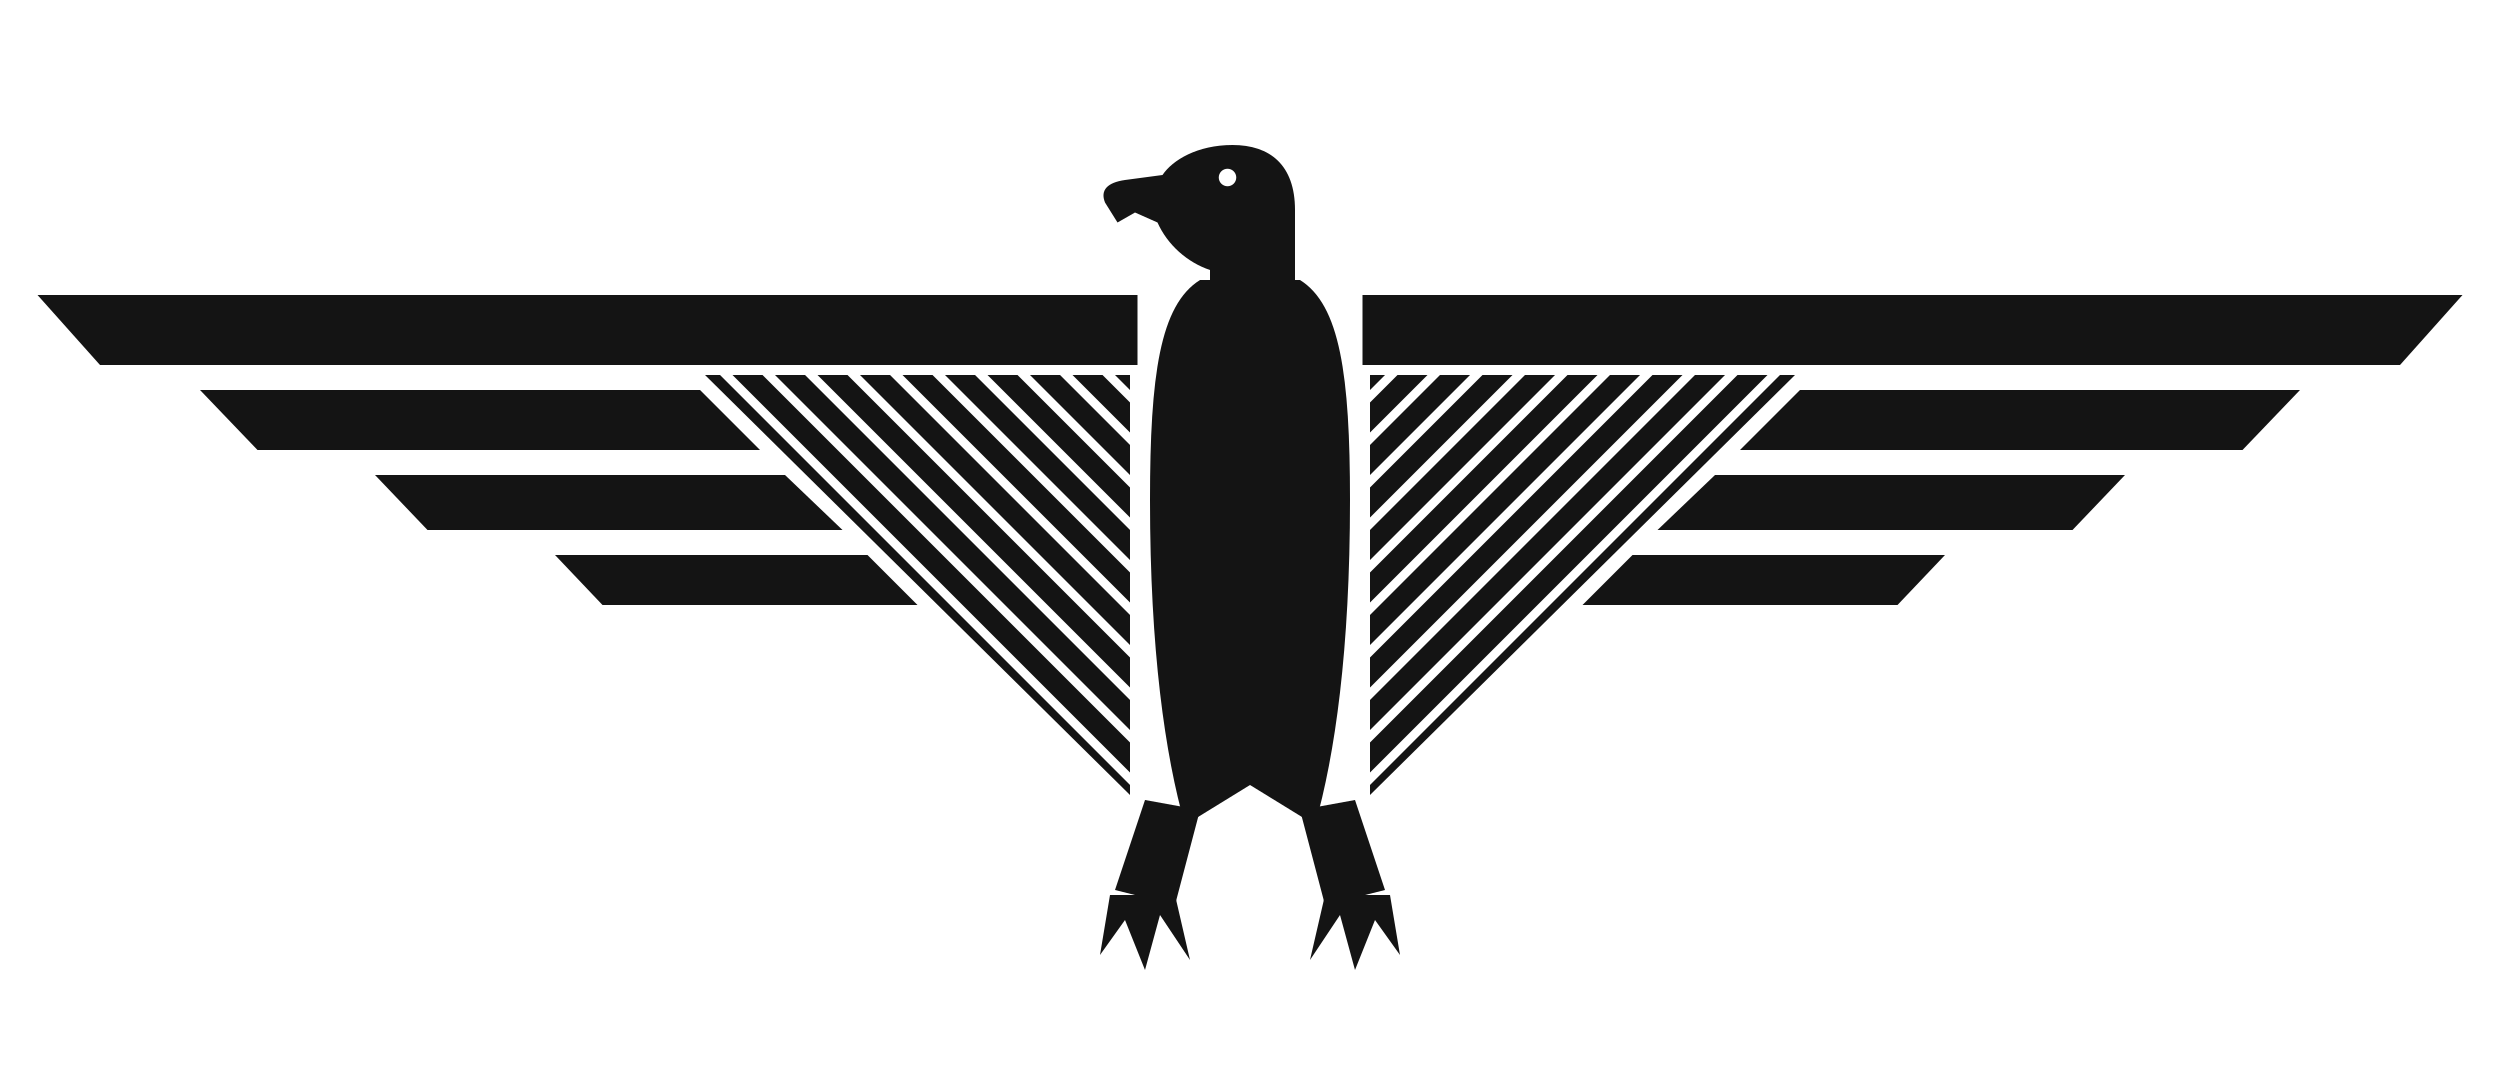
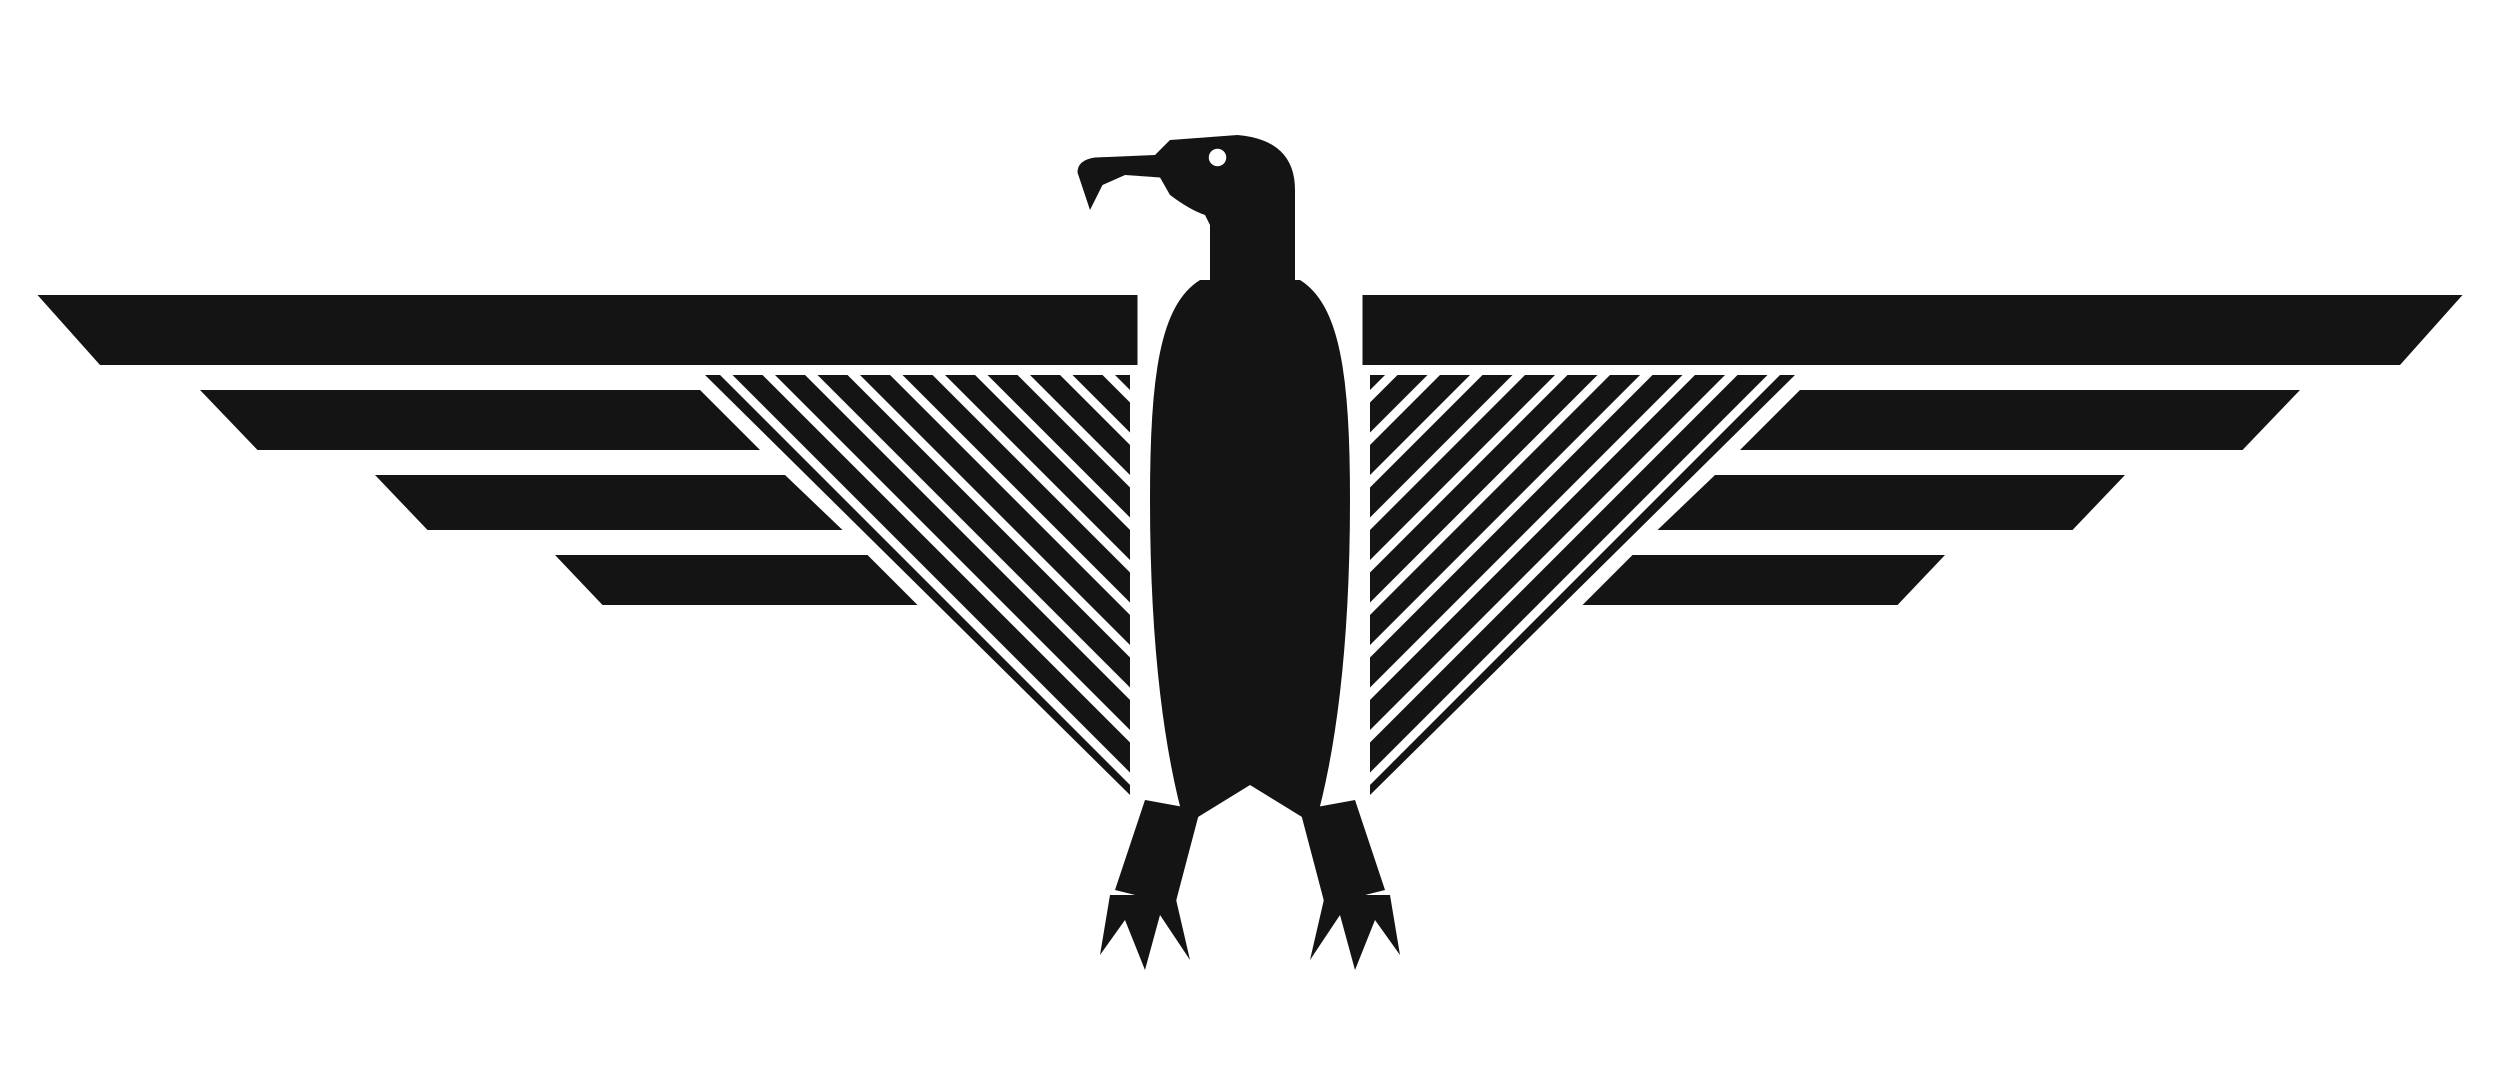
<svg xmlns="http://www.w3.org/2000/svg" xmlns:xlink="http://www.w3.org/1999/xlink" viewBox="0 0 1000 430">
  <style>
    path { fill: #141414; }
    line { stroke: #141414; }
    @media (prefers-color-scheme: dark) {
      path { fill: #ececec; }
      line { stroke: #ececec; }
    }
  </style>
  <defs>
    <clipPath id="fanC">
      <path d="M548 150 L718 150 L548 318 Z" />
    </clipPath>
    <g id="side">
      <path d="M545 118 L985 118 L960 146 L545 146 Z" />
      <g clip-path="url(#fanC)" stroke-width="8.5">
        <line x1="348" y1="350" x2="598" y2="100" />
        <line x1="365" y1="350" x2="615" y2="100" />
        <line x1="382" y1="350" x2="632" y2="100" />
        <line x1="399" y1="350" x2="649" y2="100" />
        <line x1="416" y1="350" x2="666" y2="100" />
        <line x1="433" y1="350" x2="683" y2="100" />
        <line x1="450" y1="350" x2="700" y2="100" />
        <line x1="467" y1="350" x2="717" y2="100" />
        <line x1="484" y1="350" x2="734" y2="100" />
        <line x1="501" y1="350" x2="751" y2="100" />
        <line x1="518" y1="350" x2="768" y2="100" />
      </g>
      <path d="M720 156 L920 156 L897 180 L696 180 Z" />
      <path d="M686 190 L850 190 L829 212 L663 212 Z" />
      <path d="M653 222 L778 222 L759 242 L633 242 Z" />
      <path d="M520 324 L542 320 L554 356 L530 362 Z" />
      <path d="M530 358 L524 384 L536 366 L542 388 L550 368 L560 382 L556 358 Z" />
    </g>
  </defs>
  <use xlink:href="#side" />
  <use xlink:href="#side" transform="matrix(-1 0 0 1 1000 0)" />
  <path d="M520 112 C536 122 540 150 540 200 C540 260 534 302 526 330 L500 314 L474 330 C466 302 460 260 460 200 C460 150 464 122 480 112 Z" />
-   <path fill-rule="evenodd" d="M518 118 L518 84 C518 66 508 58 493 58 C479 58 469 64 465 70 L450 72 C443 73 440 76 442 81 L447 89 L454 85 L463 89 C467 98 475 105 484 108 L484 118 Z M491 67.5 a3.5 3.5 0 1 0 0.01 0 Z" />
+   <path fill-rule="evenodd" d="M518 118 L518 76 Q518 56 495 54 L468 56 L462 62 L438 63 Q431 64 431 69 L436 84 L441 74 L450 70 L464 71 L468 78 Q476 84 482 86 L484 90 L484 118 Z M487 59.5 a3.5 3.5 0 1 0 0.01 0 Z" />
</svg>
